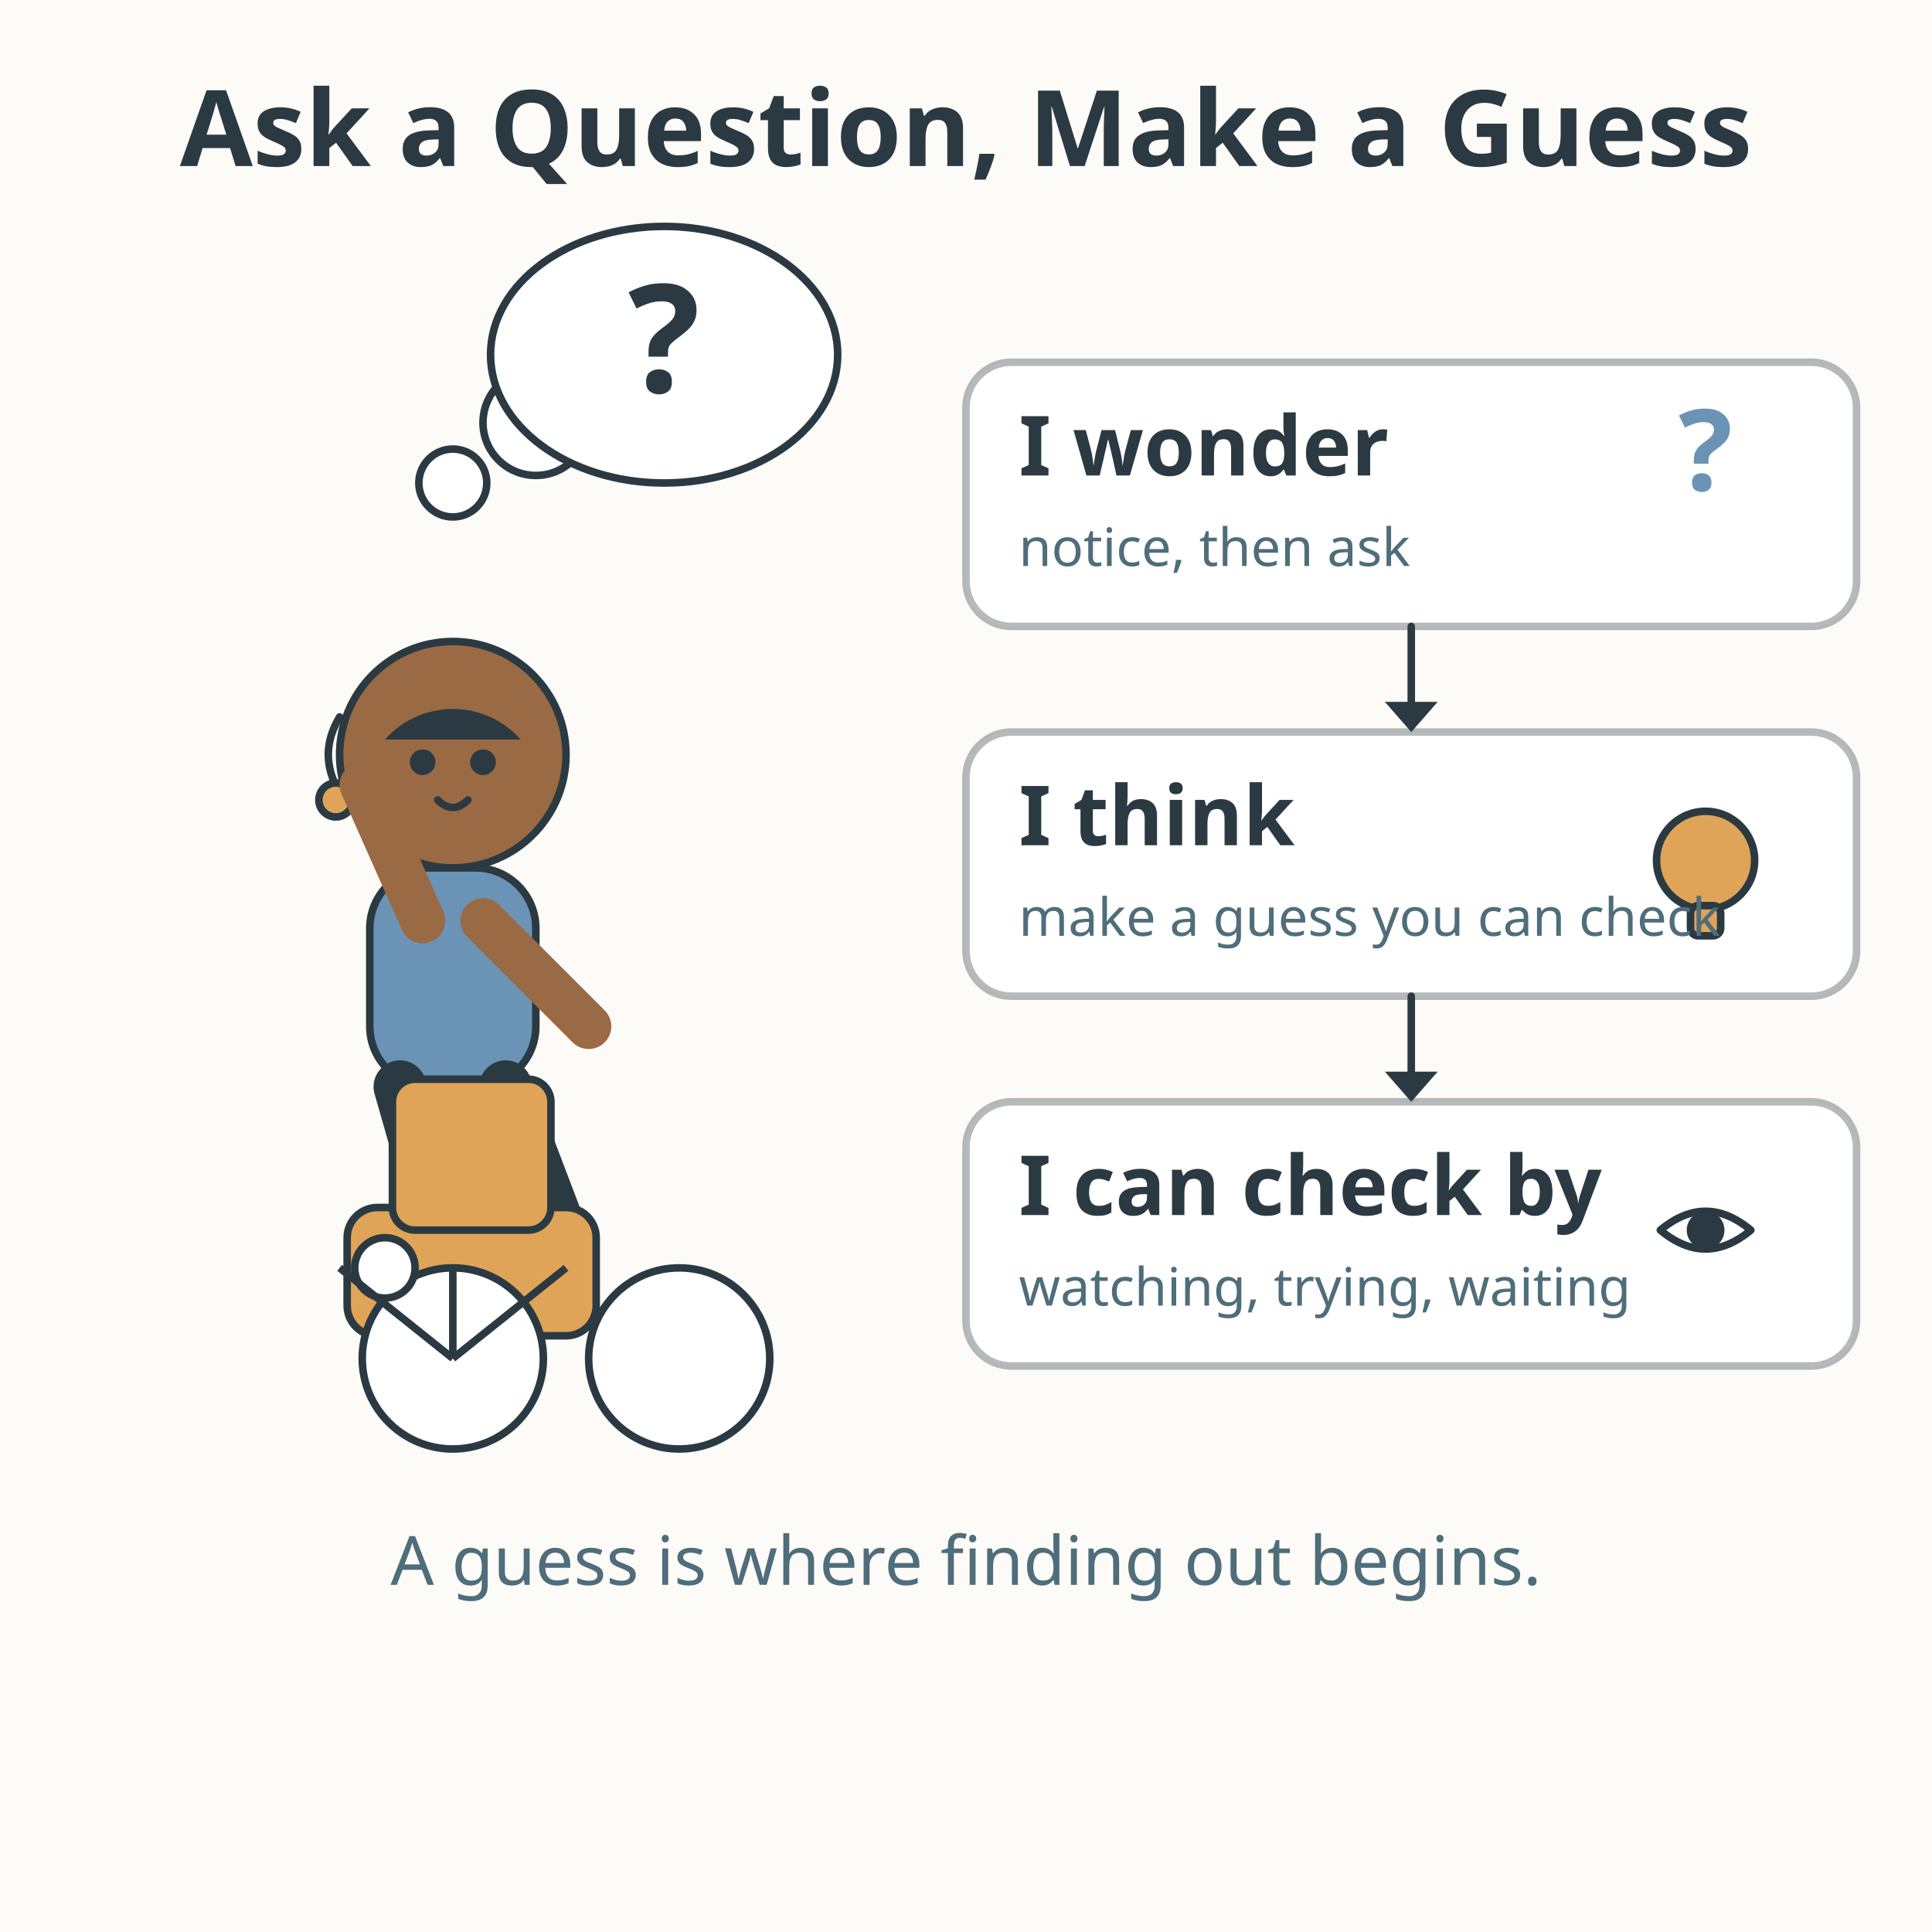
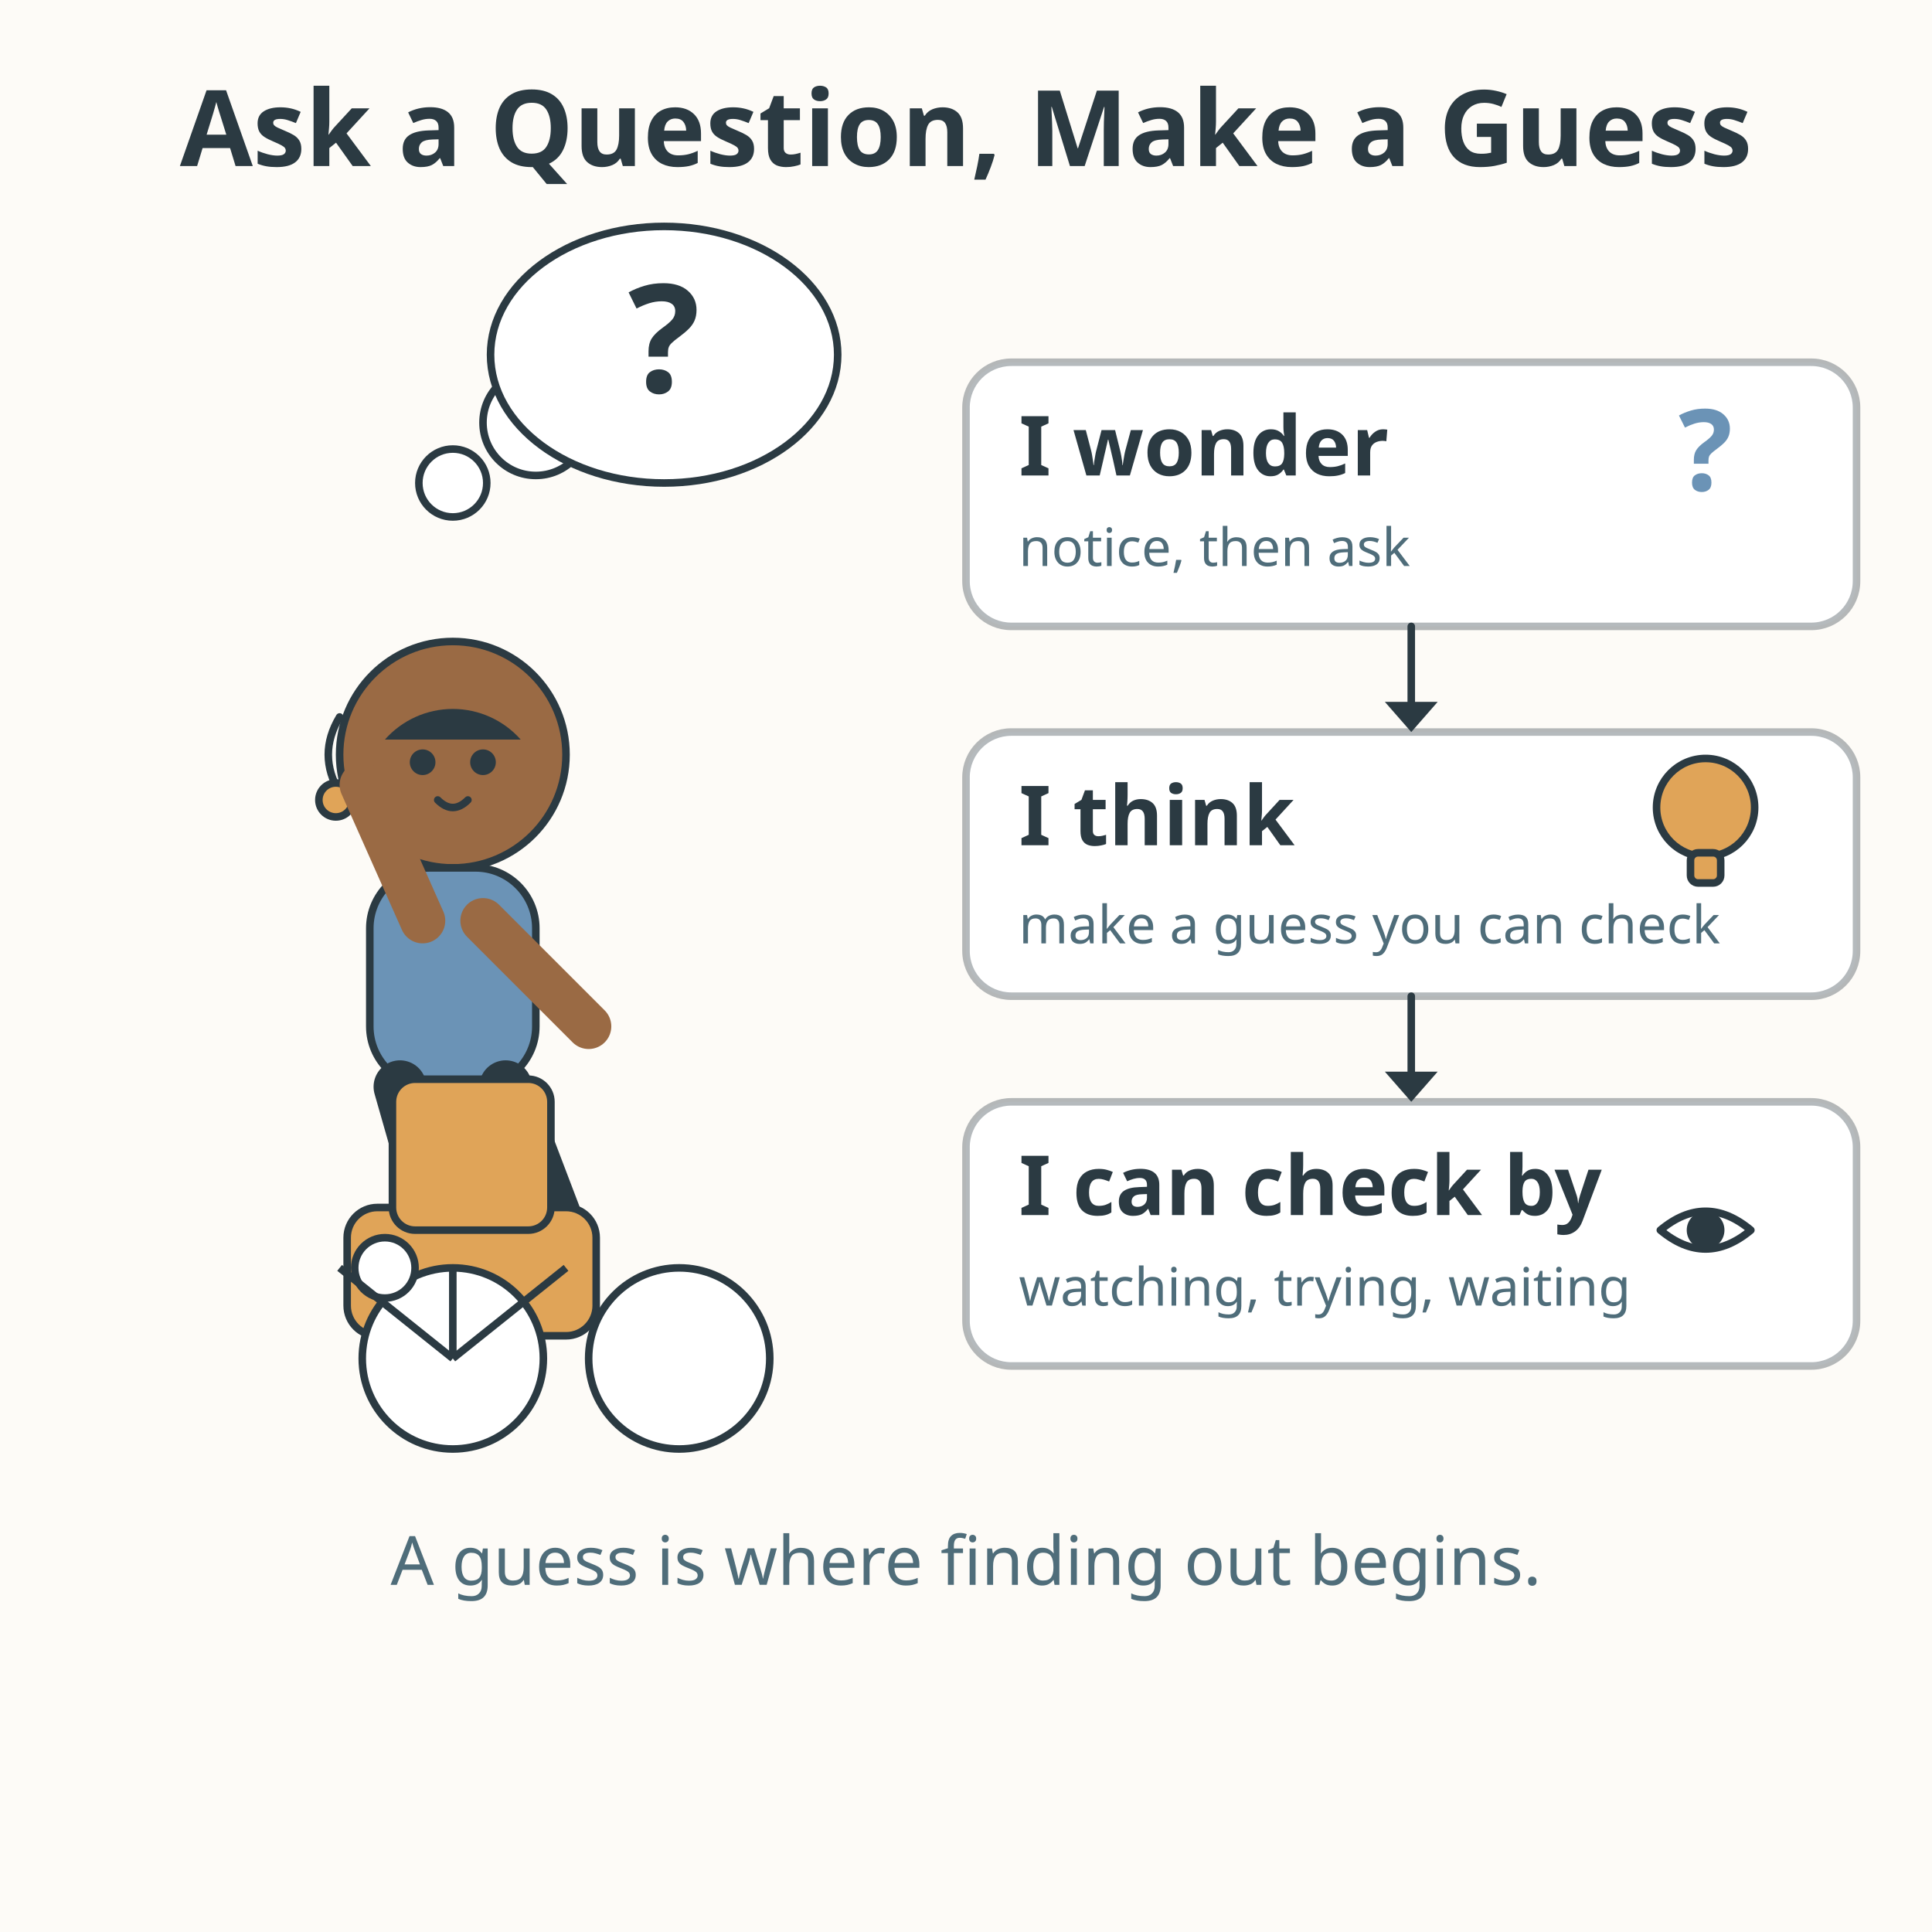
<svg xmlns="http://www.w3.org/2000/svg" viewBox="0 0 512 512" role="img" aria-labelledby="title-L-01-006-03-ask-a-question-make-a-guess desc-L-01-006-03-ask-a-question-make-a-guess">
  <rect width="512" height="512" fill="#fdfbf7" />
  <text x="256" y="44" text-anchor="middle" font-family="sans-serif" font-size="28" font-weight="bold" fill="#2b3a42">Ask a Question, Make a Guess</text>
  <g fill="#ffffff" stroke="#2b3a42" stroke-width="2">
    <circle cx="120" cy="128" r="9" />
    <circle cx="142" cy="112" r="14" />
    <ellipse cx="176" cy="94" rx="46" ry="34" />
  </g>
  <text x="176" y="104" text-anchor="middle" font-family="sans-serif" font-size="40" font-weight="bold" fill="#2b3a42">?</text>
  <g stroke="#2b3a42" stroke-width="2" stroke-linecap="round" stroke-linejoin="round">
    <circle cx="120" cy="200" r="30" fill="#9a6a44" />
    <path d="M102 196 A24 24 0 0 1 138 196" fill="#2b3a42" stroke="none" />
    <path d="M90 190 Q84 200 90 210" fill="none" stroke="#2b3a42" stroke-width="2" stroke-linecap="round" />
    <circle cx="89" cy="212" r="4.5" fill="#e0a458" stroke="#2b3a42" stroke-width="2" />
    <circle cx="112" cy="202" r="3.4" fill="#2b3a42" stroke="none" />
    <circle cx="128" cy="202" r="3.4" fill="#2b3a42" stroke="none" />
    <path d="M116 212 Q120 216 124 212" fill="none" stroke="#2b3a42" stroke-width="2" stroke-linecap="round" />
    <rect x="98" y="230" width="44" height="58" rx="16" fill="#6b93b6" />
    <line x1="112" y1="244" x2="96" y2="208" stroke="#9a6a44" stroke-width="12" />
    <line x1="128" y1="244" x2="156" y2="272" stroke="#9a6a44" stroke-width="12" />
    <line x1="106" y1="288" x2="118" y2="330" stroke="#2b3a42" stroke-width="14" />
    <line x1="134" y1="288" x2="150" y2="330" stroke="#2b3a42" stroke-width="14" />
  </g>
  <g fill="#e0a458" stroke="#2b3a42" stroke-width="2">
    <rect x="92" y="320" width="66" height="34" rx="8" />
    <rect x="104" y="286" width="42" height="40" rx="6" />
  </g>
  <g fill="#ffffff" stroke="#2b3a42" stroke-width="2">
    <circle cx="120" cy="360" r="24" />
    <circle cx="180" cy="360" r="24" />
    <circle cx="102" cy="336" r="8" />
  </g>
  <g stroke="#2b3a42" stroke-width="2">
    <line x1="120" y1="360" x2="120" y2="336" />
    <line x1="120" y1="360" x2="150" y2="336" />
    <line x1="120" y1="360" x2="90" y2="336" />
  </g>
  <g>
    <rect x="256" y="96" width="236" height="70" rx="12" fill="#ffffff" stroke="#2b3a42" stroke-width="2" stroke-opacity="0.35" />
    <text x="270" y="126" text-anchor="start" font-family="sans-serif" font-size="22" font-weight="bold" fill="#2b3a42">I wonder</text>
    <text x="452" y="130" text-anchor="middle" font-family="sans-serif" font-size="30" font-weight="bold" fill="#6b93b6">?</text>
    <text x="270" y="150" text-anchor="start" font-family="sans-serif" font-size="14" fill="#4f6d7a">notice, then ask</text>
    <path d="M374 166 L374 190" stroke="#2b3a42" stroke-width="2" stroke-linecap="round" />
    <path d="M367 186 L374 194 L381 186 Z" fill="#2b3a42" />
    <rect x="256" y="194" width="236" height="70" rx="12" fill="#ffffff" stroke="#2b3a42" stroke-width="2" stroke-opacity="0.35" />
    <text x="270" y="224" text-anchor="start" font-family="sans-serif" font-size="22" font-weight="bold" fill="#2b3a42">I think</text>
    <g>
-       <circle cx="452" cy="228" r="13" fill="#e0a458" stroke="#2b3a42" stroke-width="2" />
-       <rect x="448" y="240" width="8" height="8" rx="2" fill="#e0a458" stroke="#2b3a42" stroke-width="2" />
+       <circle cx="452" cy="214" r="13" fill="#e0a458" stroke="#2b3a42" stroke-width="2" />
+       <rect x="448" y="226" width="8" height="8" rx="2" fill="#e0a458" stroke="#2b3a42" stroke-width="2" />
    </g>
-     <text x="270" y="248" text-anchor="start" font-family="sans-serif" font-size="14" fill="#4f6d7a">make a guess you can check</text>
+     <text x="270" y="250" text-anchor="start" font-family="sans-serif" font-size="14" fill="#4f6d7a">make a guess you can check</text>
    <path d="M374 264 L374 288" stroke="#2b3a42" stroke-width="2" stroke-linecap="round" />
    <path d="M367 284 L374 292 L381 284 Z" fill="#2b3a42" />
    <rect x="256" y="292" width="236" height="70" rx="12" fill="#ffffff" stroke="#2b3a42" stroke-width="2" stroke-opacity="0.35" />
    <text x="270" y="322" text-anchor="start" font-family="sans-serif" font-size="22" font-weight="bold" fill="#2b3a42">I can check by</text>
    <g>
      <path d="M440 326 Q452 316 464 326 Q452 336 440 326 Z" fill="#ffffff" stroke="#2b3a42" stroke-width="2" stroke-linejoin="round" />
      <circle cx="452" cy="326" r="5" fill="#2b3a42" />
    </g>
    <text x="270" y="346" text-anchor="start" font-family="sans-serif" font-size="14" fill="#4f6d7a">watching, trying, waiting</text>
  </g>
  <text x="256" y="420" text-anchor="middle" font-family="sans-serif" font-size="18" fill="#4f6d7a">A guess is where finding out begins.</text>
</svg>
